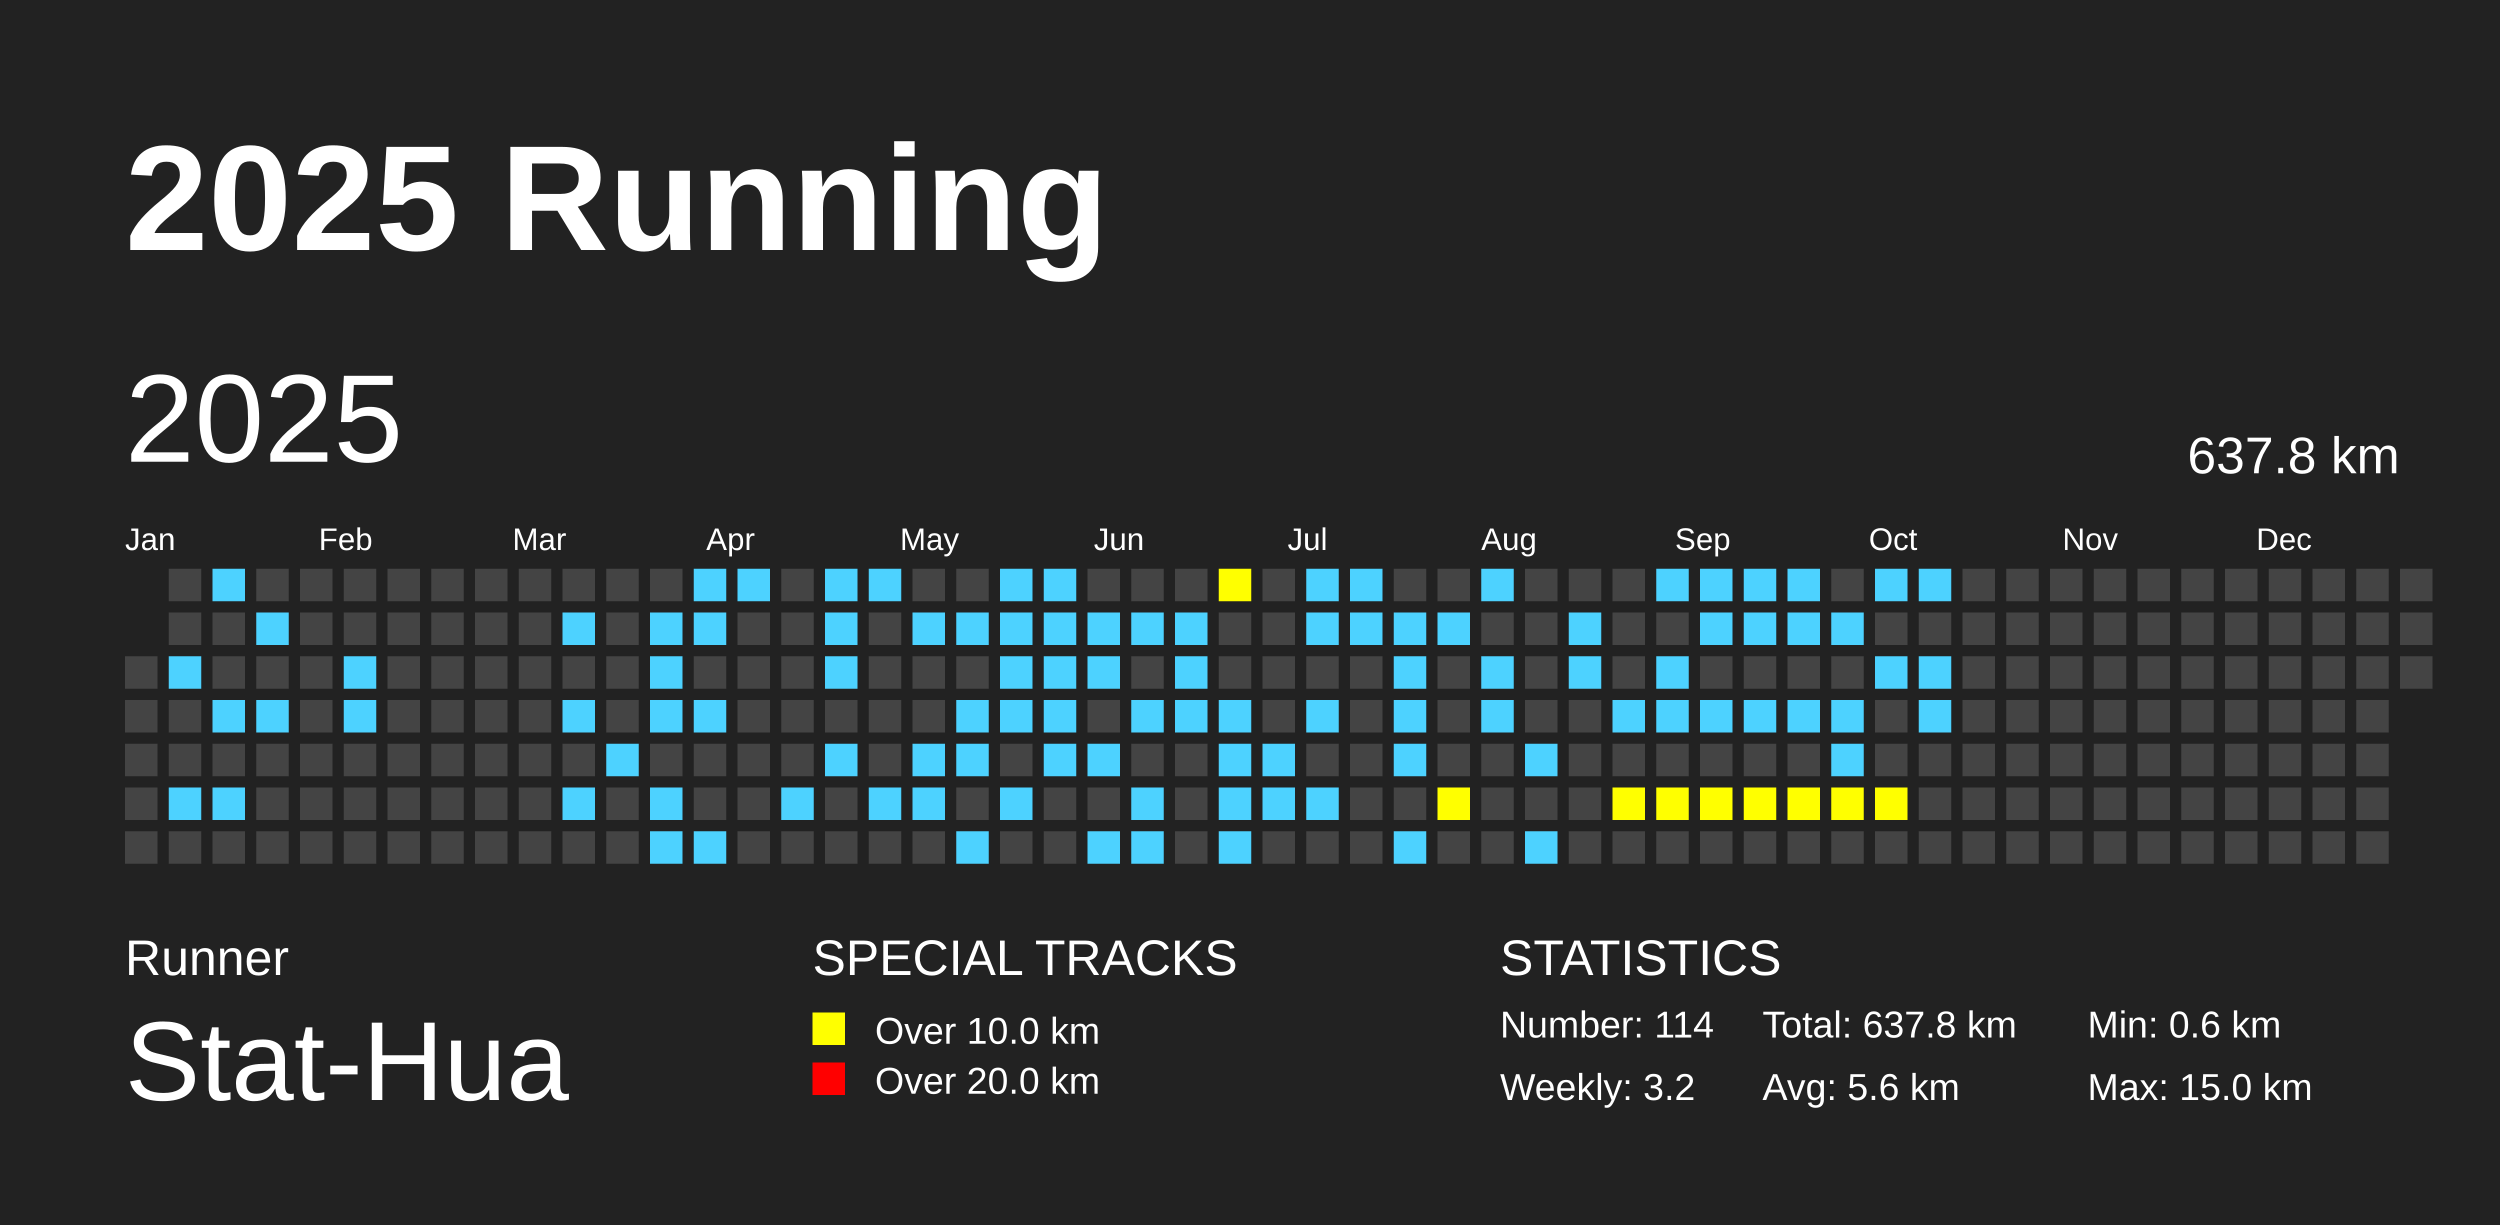
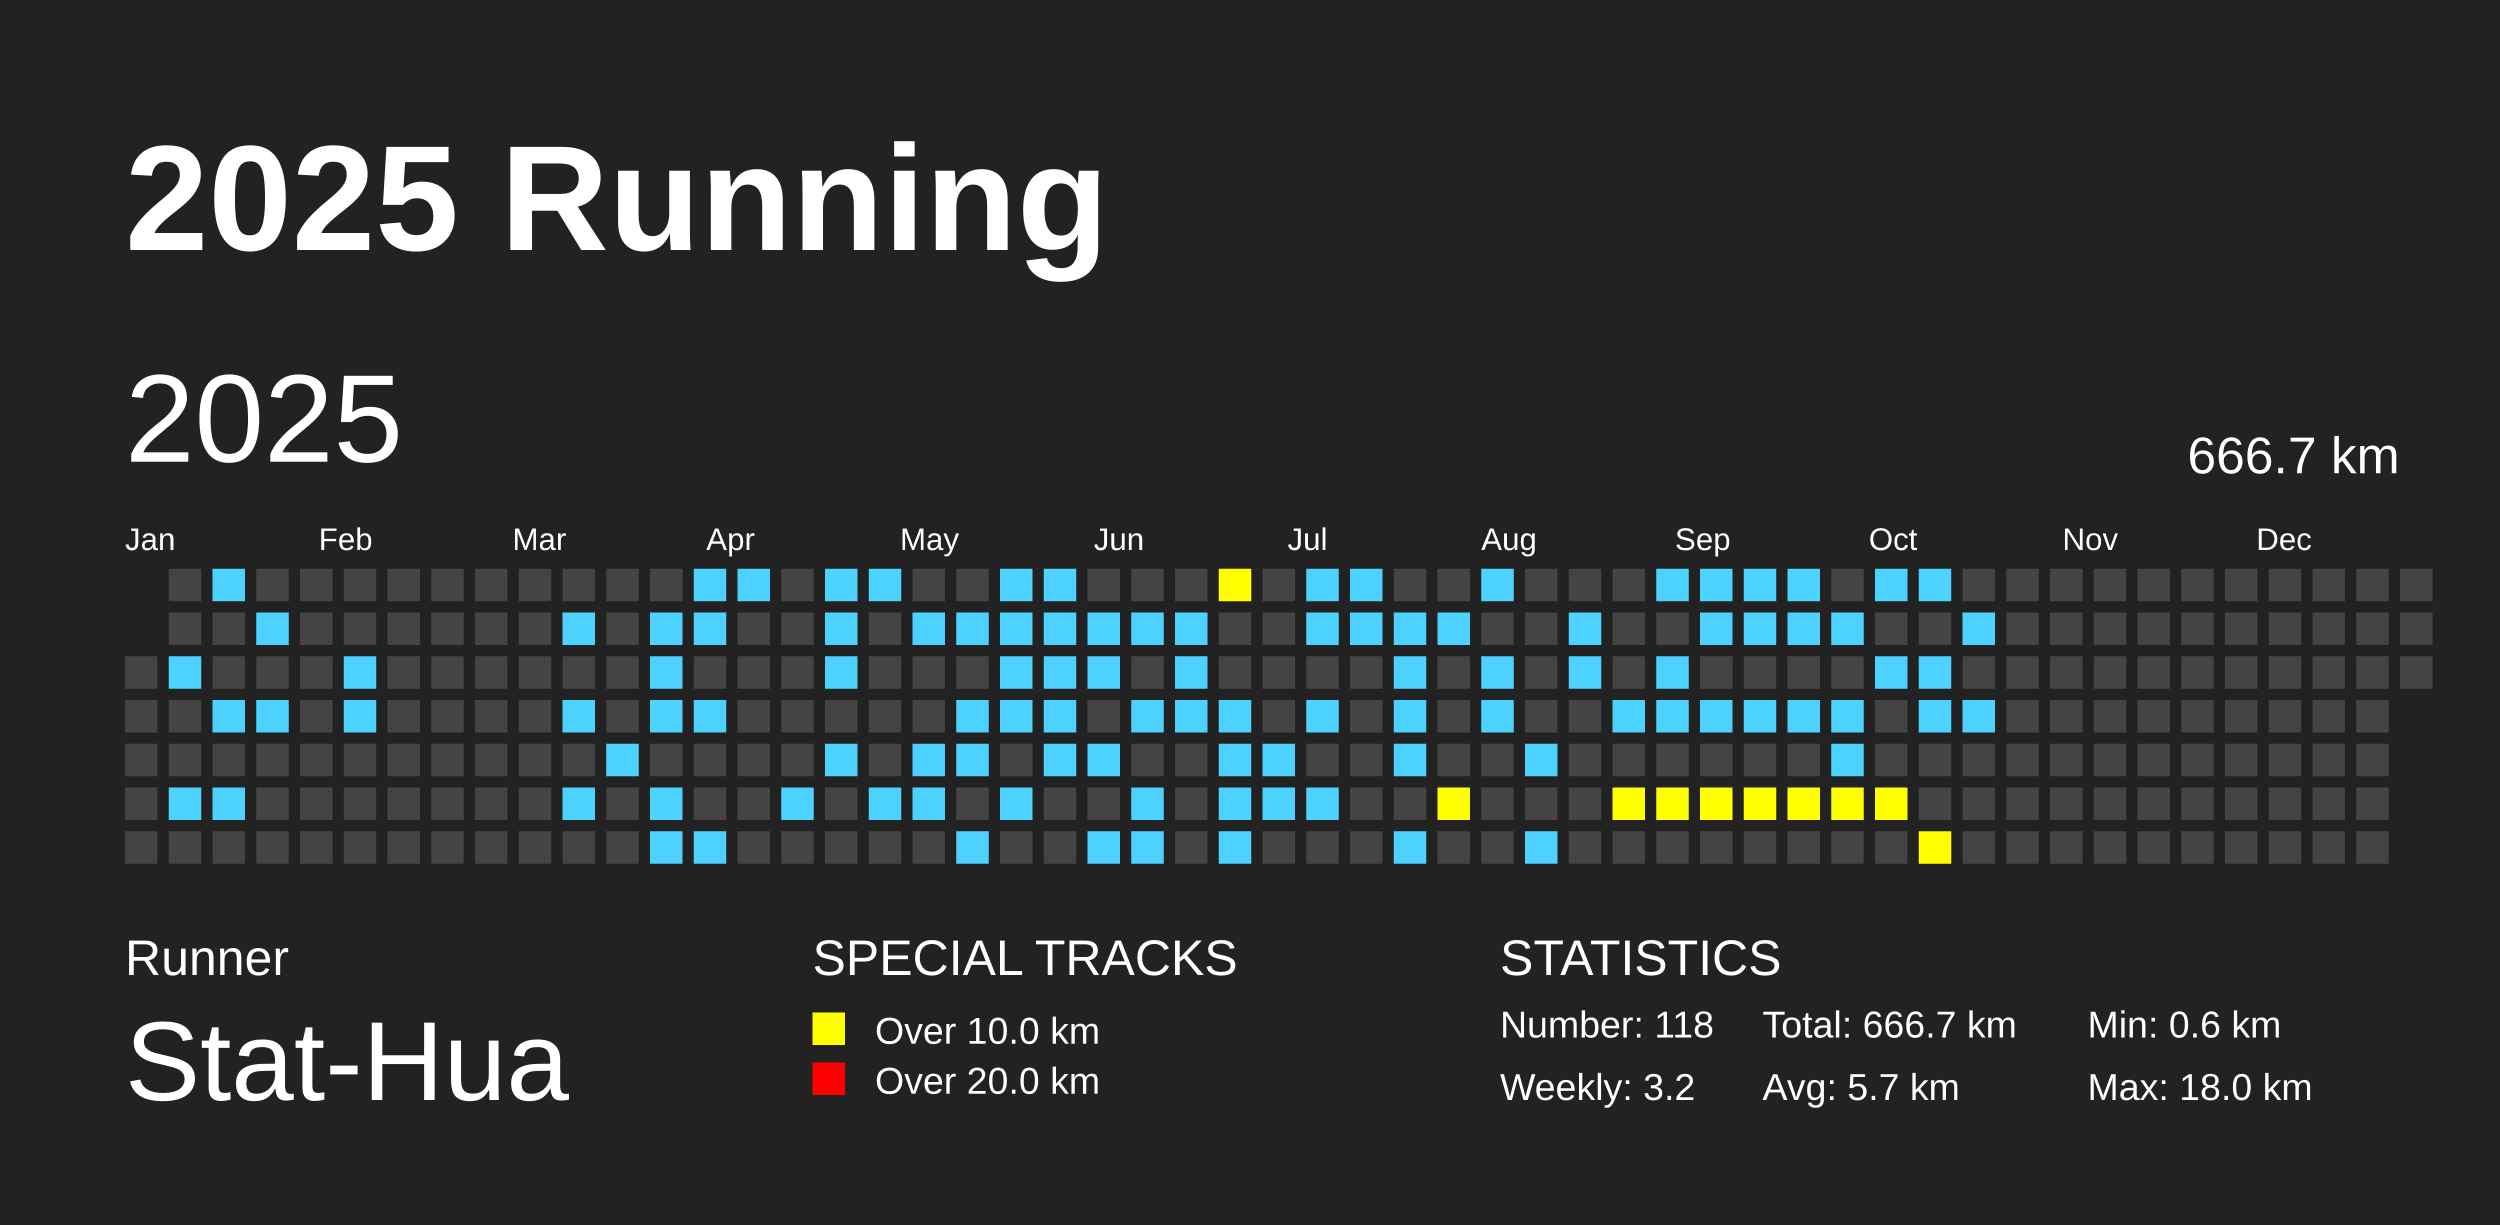
<svg xmlns="http://www.w3.org/2000/svg" baseProfile="full" height="98mm" version="1.1" viewBox="0,0,200,98" width="200mm">
  <defs />
  <rect fill="#222222" height="98" width="200" x="0" y="0" />
  <text fill="#FFFFFF" style="font-size:12px; font-family:Arial; font-weight:bold;" x="10" y="20">2025 Running</text>
  <text fill="#FFFFFF" style="font-size:4px; font-family:Arial" x="10" y="78">Runner</text>
  <text fill="#FFFFFF" style="font-size:9px; font-family:Arial" x="10" y="88">Stat-Hua</text>
  <text fill="#FFFFFF" style="font-size:4px; font-family:Arial" x="65" y="78">SPECIAL TRACKS</text>
  <rect fill="yellow" height="2.6" width="2.6" x="65" y="81" />
  <text fill="#FFFFFF" style="font-size:3px; font-family:Arial" x="70" y="83.5">Over 10.0 km</text>
  <rect fill="red" height="2.6" width="2.6" x="65" y="85" />
  <text fill="#FFFFFF" style="font-size:3px; font-family:Arial" x="70" y="87.5">Over 20.0 km</text>
  <text fill="#FFFFFF" style="font-size:4px; font-family:Arial" x="120" y="78">STATISTICS</text>
-   <text fill="#FFFFFF" style="font-size:3px; font-family:Arial" x="120" y="83">Number: 114</text>
+   <text fill="#FFFFFF" style="font-size:3px; font-family:Arial" x="120" y="83">Number: 118</text>
  <text fill="#FFFFFF" style="font-size:3px; font-family:Arial" x="120" y="88">Weekly: 3.2</text>
-   <text fill="#FFFFFF" style="font-size:3px; font-family:Arial" x="141" y="83">Total: 637.8 km</text>
-   <text fill="#FFFFFF" style="font-size:3px; font-family:Arial" x="141" y="88">Avg: 5.6 km</text>
+   <text fill="#FFFFFF" style="font-size:3px; font-family:Arial" x="141" y="83">Total: 666.7 km</text>
+   <text fill="#FFFFFF" style="font-size:3px; font-family:Arial" x="141" y="88">Avg: 5.7 km</text>
  <text fill="#FFFFFF" style="font-size:3px; font-family:Arial" x="167" y="83">Min: 0.6 km</text>
-   <text fill="#FFFFFF" style="font-size:3px; font-family:Arial" x="167" y="88">Max: 15.0 km</text>
+   <text fill="#FFFFFF" style="font-size:3px; font-family:Arial" x="167" y="88">Max: 18.0 km</text>
  <text dominant-baseline="hanging" fill="#FFFFFF" style="font-size:10.0px; font-family:Arial;" x="10" y="30">2025</text>
-   <text dominant-baseline="hanging" fill="#FFFFFF" style="font-size:4.125px; font-family:Arial;" x="175" y="35">637.8 km</text>
+   <text dominant-baseline="hanging" fill="#FFFFFF" style="font-size:4.125px; font-family:Arial;" x="175" y="35">666.7 km</text>
  <text fill="#FFFFFF" style="font-size:2.5px; font-family:Arial" x="10.0" y="44">Jan</text>
  <text fill="#FFFFFF" style="font-size:2.5px; font-family:Arial" x="25.5" y="44">Feb</text>
  <text fill="#FFFFFF" style="font-size:2.5px; font-family:Arial" x="41.0" y="44">Mar</text>
  <text fill="#FFFFFF" style="font-size:2.5px; font-family:Arial" x="56.5" y="44">Apr</text>
  <text fill="#FFFFFF" style="font-size:2.5px; font-family:Arial" x="72.0" y="44">May</text>
  <text fill="#FFFFFF" style="font-size:2.5px; font-family:Arial" x="87.5" y="44">Jun</text>
  <text fill="#FFFFFF" style="font-size:2.5px; font-family:Arial" x="103.0" y="44">Jul</text>
  <text fill="#FFFFFF" style="font-size:2.5px; font-family:Arial" x="118.5" y="44">Aug</text>
  <text fill="#FFFFFF" style="font-size:2.5px; font-family:Arial" x="134.0" y="44">Sep</text>
  <text fill="#FFFFFF" style="font-size:2.5px; font-family:Arial" x="149.5" y="44">Oct</text>
  <text fill="#FFFFFF" style="font-size:2.5px; font-family:Arial" x="165.0" y="44">Nov</text>
  <text fill="#FFFFFF" style="font-size:2.5px; font-family:Arial" x="180.5" y="44">Dec</text>
  <rect fill="#444444" height="2.6" width="2.6" x="10.0" y="52.5" />
  <rect fill="#444444" height="2.6" width="2.6" x="10.0" y="56.0" />
  <rect fill="#444444" height="2.6" width="2.6" x="10.0" y="59.5" />
  <rect fill="#444444" height="2.6" width="2.6" x="10.0" y="63.0" />
  <rect fill="#444444" height="2.6" width="2.6" x="10.0" y="66.5" />
  <rect fill="#444444" height="2.6" width="2.6" x="13.5" y="45.5" />
  <rect fill="#444444" height="2.6" width="2.6" x="13.5" y="49.0" />
  <rect fill="#4DD2FF" height="2.6" width="2.6" x="13.5" y="52.5" />
  <rect fill="#444444" height="2.6" width="2.6" x="13.5" y="56.0" />
  <rect fill="#444444" height="2.6" width="2.6" x="13.5" y="59.5" />
  <rect fill="#4DD2FF" height="2.6" width="2.6" x="13.5" y="63.0" />
  <rect fill="#444444" height="2.6" width="2.6" x="13.5" y="66.5" />
  <rect fill="#4DD2FF" height="2.6" width="2.6" x="17.0" y="45.5" />
  <rect fill="#444444" height="2.6" width="2.6" x="17.0" y="49.0" />
  <rect fill="#444444" height="2.6" width="2.6" x="17.0" y="52.5" />
  <rect fill="#4DD2FF" height="2.6" width="2.6" x="17.0" y="56.0" />
  <rect fill="#444444" height="2.6" width="2.6" x="17.0" y="59.5" />
  <rect fill="#4DD2FF" height="2.6" width="2.6" x="17.0" y="63.0" />
  <rect fill="#444444" height="2.6" width="2.6" x="17.0" y="66.5" />
  <rect fill="#444444" height="2.6" width="2.6" x="20.5" y="45.5" />
  <rect fill="#4DD2FF" height="2.6" width="2.6" x="20.5" y="49.0" />
  <rect fill="#444444" height="2.6" width="2.6" x="20.5" y="52.5" />
  <rect fill="#4DD2FF" height="2.6" width="2.6" x="20.5" y="56.0" />
  <rect fill="#444444" height="2.6" width="2.6" x="20.5" y="59.5" />
  <rect fill="#444444" height="2.6" width="2.6" x="20.5" y="63.0" />
  <rect fill="#444444" height="2.6" width="2.6" x="20.5" y="66.5" />
  <rect fill="#444444" height="2.6" width="2.6" x="24.0" y="45.5" />
  <rect fill="#444444" height="2.6" width="2.6" x="24.0" y="49.0" />
  <rect fill="#444444" height="2.6" width="2.6" x="24.0" y="52.5" />
  <rect fill="#444444" height="2.6" width="2.6" x="24.0" y="56.0" />
  <rect fill="#444444" height="2.6" width="2.6" x="24.0" y="59.5" />
  <rect fill="#444444" height="2.6" width="2.6" x="24.0" y="63.0" />
  <rect fill="#444444" height="2.6" width="2.6" x="24.0" y="66.5" />
  <rect fill="#444444" height="2.6" width="2.6" x="27.5" y="45.5" />
  <rect fill="#444444" height="2.6" width="2.6" x="27.5" y="49.0" />
  <rect fill="#4DD2FF" height="2.6" width="2.6" x="27.5" y="52.5" />
  <rect fill="#4DD2FF" height="2.6" width="2.6" x="27.5" y="56.0" />
  <rect fill="#444444" height="2.6" width="2.6" x="27.5" y="59.5" />
  <rect fill="#444444" height="2.6" width="2.6" x="27.5" y="63.0" />
  <rect fill="#444444" height="2.6" width="2.6" x="27.5" y="66.5" />
  <rect fill="#444444" height="2.6" width="2.6" x="31.0" y="45.5" />
  <rect fill="#444444" height="2.6" width="2.6" x="31.0" y="49.0" />
  <rect fill="#444444" height="2.6" width="2.6" x="31.0" y="52.5" />
  <rect fill="#444444" height="2.6" width="2.6" x="31.0" y="56.0" />
  <rect fill="#444444" height="2.6" width="2.6" x="31.0" y="59.5" />
  <rect fill="#444444" height="2.6" width="2.6" x="31.0" y="63.0" />
  <rect fill="#444444" height="2.6" width="2.6" x="31.0" y="66.5" />
  <rect fill="#444444" height="2.6" width="2.6" x="34.5" y="45.5" />
  <rect fill="#444444" height="2.6" width="2.6" x="34.5" y="49.0" />
  <rect fill="#444444" height="2.6" width="2.6" x="34.5" y="52.5" />
  <rect fill="#444444" height="2.6" width="2.6" x="34.5" y="56.0" />
  <rect fill="#444444" height="2.6" width="2.6" x="34.5" y="59.5" />
  <rect fill="#444444" height="2.6" width="2.6" x="34.5" y="63.0" />
  <rect fill="#444444" height="2.6" width="2.6" x="34.5" y="66.5" />
  <rect fill="#444444" height="2.6" width="2.6" x="38.0" y="45.5" />
  <rect fill="#444444" height="2.6" width="2.6" x="38.0" y="49.0" />
  <rect fill="#444444" height="2.6" width="2.6" x="38.0" y="52.5" />
  <rect fill="#444444" height="2.6" width="2.6" x="38.0" y="56.0" />
  <rect fill="#444444" height="2.6" width="2.6" x="38.0" y="59.5" />
  <rect fill="#444444" height="2.6" width="2.6" x="38.0" y="63.0" />
  <rect fill="#444444" height="2.6" width="2.6" x="38.0" y="66.5" />
  <rect fill="#444444" height="2.6" width="2.6" x="41.5" y="45.5" />
  <rect fill="#444444" height="2.6" width="2.6" x="41.5" y="49.0" />
  <rect fill="#444444" height="2.6" width="2.6" x="41.5" y="52.5" />
  <rect fill="#444444" height="2.6" width="2.6" x="41.5" y="56.0" />
  <rect fill="#444444" height="2.6" width="2.6" x="41.5" y="59.5" />
  <rect fill="#444444" height="2.6" width="2.6" x="41.5" y="63.0" />
  <rect fill="#444444" height="2.6" width="2.6" x="41.5" y="66.5" />
  <rect fill="#444444" height="2.6" width="2.6" x="45.0" y="45.5" />
  <rect fill="#4DD2FF" height="2.6" width="2.6" x="45.0" y="49.0" />
  <rect fill="#444444" height="2.6" width="2.6" x="45.0" y="52.5" />
  <rect fill="#4DD2FF" height="2.6" width="2.6" x="45.0" y="56.0" />
  <rect fill="#444444" height="2.6" width="2.6" x="45.0" y="59.5" />
  <rect fill="#4DD2FF" height="2.6" width="2.6" x="45.0" y="63.0" />
  <rect fill="#444444" height="2.6" width="2.6" x="45.0" y="66.5" />
  <rect fill="#444444" height="2.6" width="2.6" x="48.5" y="45.5" />
  <rect fill="#444444" height="2.6" width="2.6" x="48.5" y="49.0" />
  <rect fill="#444444" height="2.6" width="2.6" x="48.5" y="52.5" />
  <rect fill="#444444" height="2.6" width="2.6" x="48.5" y="56.0" />
  <rect fill="#4DD2FF" height="2.6" width="2.6" x="48.5" y="59.5" />
  <rect fill="#444444" height="2.6" width="2.6" x="48.5" y="63.0" />
  <rect fill="#444444" height="2.6" width="2.6" x="48.5" y="66.5" />
  <rect fill="#444444" height="2.6" width="2.6" x="52.0" y="45.5" />
  <rect fill="#4DD2FF" height="2.6" width="2.6" x="52.0" y="49.0" />
  <rect fill="#4DD2FF" height="2.6" width="2.6" x="52.0" y="52.5" />
  <rect fill="#4DD2FF" height="2.6" width="2.6" x="52.0" y="56.0" />
  <rect fill="#444444" height="2.6" width="2.6" x="52.0" y="59.5" />
  <rect fill="#4DD2FF" height="2.6" width="2.6" x="52.0" y="63.0" />
  <rect fill="#4DD2FF" height="2.6" width="2.6" x="52.0" y="66.5" />
  <rect fill="#4DD2FF" height="2.6" width="2.6" x="55.5" y="45.5" />
  <rect fill="#4DD2FF" height="2.6" width="2.6" x="55.5" y="49.0" />
  <rect fill="#444444" height="2.6" width="2.6" x="55.5" y="52.5" />
  <rect fill="#4DD2FF" height="2.6" width="2.6" x="55.5" y="56.0" />
  <rect fill="#444444" height="2.6" width="2.6" x="55.5" y="59.5" />
  <rect fill="#444444" height="2.6" width="2.6" x="55.5" y="63.0" />
  <rect fill="#4DD2FF" height="2.6" width="2.6" x="55.5" y="66.5" />
  <rect fill="#4DD2FF" height="2.6" width="2.6" x="59.0" y="45.5" />
  <rect fill="#444444" height="2.6" width="2.6" x="59.0" y="49.0" />
  <rect fill="#444444" height="2.6" width="2.6" x="59.0" y="52.5" />
  <rect fill="#444444" height="2.6" width="2.6" x="59.0" y="56.0" />
  <rect fill="#444444" height="2.6" width="2.6" x="59.0" y="59.5" />
  <rect fill="#444444" height="2.6" width="2.6" x="59.0" y="63.0" />
  <rect fill="#444444" height="2.6" width="2.6" x="59.0" y="66.5" />
  <rect fill="#444444" height="2.6" width="2.6" x="62.5" y="45.5" />
  <rect fill="#444444" height="2.6" width="2.6" x="62.5" y="49.0" />
  <rect fill="#444444" height="2.6" width="2.6" x="62.5" y="52.5" />
  <rect fill="#444444" height="2.6" width="2.6" x="62.5" y="56.0" />
  <rect fill="#444444" height="2.6" width="2.6" x="62.5" y="59.5" />
  <rect fill="#4DD2FF" height="2.6" width="2.6" x="62.5" y="63.0" />
  <rect fill="#444444" height="2.6" width="2.6" x="62.5" y="66.5" />
  <rect fill="#4DD2FF" height="2.6" width="2.6" x="66.0" y="45.5" />
  <rect fill="#4DD2FF" height="2.6" width="2.6" x="66.0" y="49.0" />
  <rect fill="#4DD2FF" height="2.6" width="2.6" x="66.0" y="52.5" />
  <rect fill="#444444" height="2.6" width="2.6" x="66.0" y="56.0" />
  <rect fill="#4DD2FF" height="2.6" width="2.6" x="66.0" y="59.5" />
  <rect fill="#444444" height="2.6" width="2.6" x="66.0" y="63.0" />
  <rect fill="#444444" height="2.6" width="2.6" x="66.0" y="66.5" />
  <rect fill="#4DD2FF" height="2.6" width="2.6" x="69.5" y="45.5" />
  <rect fill="#444444" height="2.6" width="2.6" x="69.5" y="49.0" />
  <rect fill="#444444" height="2.6" width="2.6" x="69.5" y="52.5" />
  <rect fill="#444444" height="2.6" width="2.6" x="69.5" y="56.0" />
  <rect fill="#444444" height="2.6" width="2.6" x="69.5" y="59.5" />
  <rect fill="#4DD2FF" height="2.6" width="2.6" x="69.5" y="63.0" />
  <rect fill="#444444" height="2.6" width="2.6" x="69.5" y="66.5" />
  <rect fill="#444444" height="2.6" width="2.6" x="73.0" y="45.5" />
  <rect fill="#4DD2FF" height="2.6" width="2.6" x="73.0" y="49.0" />
  <rect fill="#444444" height="2.6" width="2.6" x="73.0" y="52.5" />
  <rect fill="#444444" height="2.6" width="2.6" x="73.0" y="56.0" />
  <rect fill="#4DD2FF" height="2.6" width="2.6" x="73.0" y="59.5" />
  <rect fill="#4DD2FF" height="2.6" width="2.6" x="73.0" y="63.0" />
  <rect fill="#444444" height="2.6" width="2.6" x="73.0" y="66.5" />
  <rect fill="#444444" height="2.6" width="2.6" x="76.5" y="45.5" />
  <rect fill="#4DD2FF" height="2.6" width="2.6" x="76.5" y="49.0" />
  <rect fill="#444444" height="2.6" width="2.6" x="76.5" y="52.5" />
  <rect fill="#4DD2FF" height="2.6" width="2.6" x="76.5" y="56.0" />
  <rect fill="#4DD2FF" height="2.6" width="2.6" x="76.5" y="59.5" />
  <rect fill="#444444" height="2.6" width="2.6" x="76.5" y="63.0" />
  <rect fill="#4DD2FF" height="2.6" width="2.6" x="76.5" y="66.5" />
  <rect fill="#4DD2FF" height="2.6" width="2.6" x="80.0" y="45.5" />
  <rect fill="#4DD2FF" height="2.6" width="2.6" x="80.0" y="49.0" />
  <rect fill="#4DD2FF" height="2.6" width="2.6" x="80.0" y="52.5" />
  <rect fill="#4DD2FF" height="2.6" width="2.6" x="80.0" y="56.0" />
  <rect fill="#444444" height="2.6" width="2.6" x="80.0" y="59.5" />
  <rect fill="#4DD2FF" height="2.6" width="2.6" x="80.0" y="63.0" />
  <rect fill="#444444" height="2.6" width="2.6" x="80.0" y="66.5" />
  <rect fill="#4DD2FF" height="2.6" width="2.6" x="83.5" y="45.5" />
  <rect fill="#4DD2FF" height="2.6" width="2.6" x="83.5" y="49.0" />
  <rect fill="#4DD2FF" height="2.6" width="2.6" x="83.5" y="52.5" />
  <rect fill="#4DD2FF" height="2.6" width="2.6" x="83.5" y="56.0" />
  <rect fill="#4DD2FF" height="2.6" width="2.6" x="83.5" y="59.5" />
  <rect fill="#444444" height="2.6" width="2.6" x="83.5" y="63.0" />
  <rect fill="#444444" height="2.6" width="2.6" x="83.5" y="66.5" />
  <rect fill="#444444" height="2.6" width="2.6" x="87.0" y="45.5" />
  <rect fill="#4DD2FF" height="2.6" width="2.6" x="87.0" y="49.0" />
  <rect fill="#4DD2FF" height="2.6" width="2.6" x="87.0" y="52.5" />
  <rect fill="#444444" height="2.6" width="2.6" x="87.0" y="56.0" />
  <rect fill="#4DD2FF" height="2.6" width="2.6" x="87.0" y="59.5" />
  <rect fill="#444444" height="2.6" width="2.6" x="87.0" y="63.0" />
  <rect fill="#4DD2FF" height="2.6" width="2.6" x="87.0" y="66.5" />
  <rect fill="#444444" height="2.6" width="2.6" x="90.5" y="45.5" />
  <rect fill="#4DD2FF" height="2.6" width="2.6" x="90.5" y="49.0" />
  <rect fill="#444444" height="2.6" width="2.6" x="90.5" y="52.5" />
  <rect fill="#4DD2FF" height="2.6" width="2.6" x="90.5" y="56.0" />
  <rect fill="#444444" height="2.6" width="2.6" x="90.5" y="59.5" />
  <rect fill="#4DD2FF" height="2.6" width="2.6" x="90.5" y="63.0" />
  <rect fill="#4DD2FF" height="2.6" width="2.6" x="90.5" y="66.5" />
  <rect fill="#444444" height="2.6" width="2.6" x="94.0" y="45.5" />
  <rect fill="#4DD2FF" height="2.6" width="2.6" x="94.0" y="49.0" />
  <rect fill="#4DD2FF" height="2.6" width="2.6" x="94.0" y="52.5" />
  <rect fill="#4DD2FF" height="2.6" width="2.6" x="94.0" y="56.0" />
  <rect fill="#444444" height="2.6" width="2.6" x="94.0" y="59.5" />
  <rect fill="#444444" height="2.6" width="2.6" x="94.0" y="63.0" />
  <rect fill="#444444" height="2.6" width="2.6" x="94.0" y="66.5" />
  <rect fill="yellow" height="2.6" width="2.6" x="97.5" y="45.5" />
  <rect fill="#444444" height="2.6" width="2.6" x="97.5" y="49.0" />
  <rect fill="#444444" height="2.6" width="2.6" x="97.5" y="52.5" />
  <rect fill="#4DD2FF" height="2.6" width="2.6" x="97.5" y="56.0" />
  <rect fill="#4DD2FF" height="2.6" width="2.6" x="97.5" y="59.5" />
  <rect fill="#4DD2FF" height="2.6" width="2.6" x="97.5" y="63.0" />
  <rect fill="#4DD2FF" height="2.6" width="2.6" x="97.5" y="66.5" />
  <rect fill="#444444" height="2.6" width="2.6" x="101.0" y="45.5" />
  <rect fill="#444444" height="2.6" width="2.6" x="101.0" y="49.0" />
  <rect fill="#444444" height="2.6" width="2.6" x="101.0" y="52.5" />
  <rect fill="#444444" height="2.6" width="2.6" x="101.0" y="56.0" />
  <rect fill="#4DD2FF" height="2.6" width="2.6" x="101.0" y="59.5" />
  <rect fill="#4DD2FF" height="2.6" width="2.6" x="101.0" y="63.0" />
  <rect fill="#444444" height="2.6" width="2.6" x="101.0" y="66.5" />
  <rect fill="#4DD2FF" height="2.6" width="2.6" x="104.5" y="45.5" />
  <rect fill="#4DD2FF" height="2.6" width="2.6" x="104.5" y="49.0" />
  <rect fill="#444444" height="2.6" width="2.6" x="104.5" y="52.5" />
  <rect fill="#4DD2FF" height="2.6" width="2.6" x="104.5" y="56.0" />
  <rect fill="#444444" height="2.6" width="2.6" x="104.5" y="59.5" />
  <rect fill="#4DD2FF" height="2.6" width="2.6" x="104.5" y="63.0" />
  <rect fill="#444444" height="2.6" width="2.6" x="104.5" y="66.5" />
  <rect fill="#4DD2FF" height="2.6" width="2.6" x="108.0" y="45.5" />
  <rect fill="#4DD2FF" height="2.6" width="2.6" x="108.0" y="49.0" />
  <rect fill="#444444" height="2.6" width="2.6" x="108.0" y="52.5" />
  <rect fill="#444444" height="2.6" width="2.6" x="108.0" y="56.0" />
  <rect fill="#444444" height="2.6" width="2.6" x="108.0" y="59.5" />
  <rect fill="#444444" height="2.6" width="2.6" x="108.0" y="63.0" />
  <rect fill="#444444" height="2.6" width="2.6" x="108.0" y="66.5" />
  <rect fill="#444444" height="2.6" width="2.6" x="111.5" y="45.5" />
  <rect fill="#4DD2FF" height="2.6" width="2.6" x="111.5" y="49.0" />
  <rect fill="#4DD2FF" height="2.6" width="2.6" x="111.5" y="52.5" />
  <rect fill="#4DD2FF" height="2.6" width="2.6" x="111.5" y="56.0" />
  <rect fill="#4DD2FF" height="2.6" width="2.6" x="111.5" y="59.5" />
  <rect fill="#444444" height="2.6" width="2.6" x="111.5" y="63.0" />
  <rect fill="#4DD2FF" height="2.6" width="2.6" x="111.5" y="66.5" />
  <rect fill="#444444" height="2.6" width="2.6" x="115.0" y="45.5" />
  <rect fill="#4DD2FF" height="2.6" width="2.6" x="115.0" y="49.0" />
  <rect fill="#444444" height="2.6" width="2.6" x="115.0" y="52.5" />
  <rect fill="#444444" height="2.6" width="2.6" x="115.0" y="56.0" />
  <rect fill="#444444" height="2.6" width="2.6" x="115.0" y="59.5" />
  <rect fill="yellow" height="2.6" width="2.6" x="115.0" y="63.0" />
  <rect fill="#444444" height="2.6" width="2.6" x="115.0" y="66.5" />
  <rect fill="#4DD2FF" height="2.6" width="2.6" x="118.5" y="45.5" />
  <rect fill="#444444" height="2.6" width="2.6" x="118.5" y="49.0" />
  <rect fill="#4DD2FF" height="2.6" width="2.6" x="118.5" y="52.5" />
  <rect fill="#4DD2FF" height="2.6" width="2.6" x="118.5" y="56.0" />
  <rect fill="#444444" height="2.6" width="2.6" x="118.5" y="59.5" />
  <rect fill="#444444" height="2.6" width="2.6" x="118.5" y="63.0" />
  <rect fill="#444444" height="2.6" width="2.6" x="118.5" y="66.5" />
  <rect fill="#444444" height="2.6" width="2.6" x="122.0" y="45.5" />
  <rect fill="#444444" height="2.6" width="2.6" x="122.0" y="49.0" />
  <rect fill="#444444" height="2.6" width="2.6" x="122.0" y="52.5" />
  <rect fill="#444444" height="2.6" width="2.6" x="122.0" y="56.0" />
  <rect fill="#4DD2FF" height="2.6" width="2.6" x="122.0" y="59.5" />
  <rect fill="#444444" height="2.6" width="2.6" x="122.0" y="63.0" />
  <rect fill="#4DD2FF" height="2.6" width="2.6" x="122.0" y="66.5" />
  <rect fill="#444444" height="2.6" width="2.6" x="125.5" y="45.5" />
  <rect fill="#4DD2FF" height="2.6" width="2.6" x="125.5" y="49.0" />
  <rect fill="#4DD2FF" height="2.6" width="2.6" x="125.5" y="52.5" />
  <rect fill="#444444" height="2.6" width="2.6" x="125.5" y="56.0" />
  <rect fill="#444444" height="2.6" width="2.6" x="125.5" y="59.5" />
  <rect fill="#444444" height="2.6" width="2.6" x="125.5" y="63.0" />
  <rect fill="#444444" height="2.6" width="2.6" x="125.5" y="66.5" />
  <rect fill="#444444" height="2.6" width="2.6" x="129.0" y="45.5" />
  <rect fill="#444444" height="2.6" width="2.6" x="129.0" y="49.0" />
  <rect fill="#444444" height="2.6" width="2.6" x="129.0" y="52.5" />
  <rect fill="#4DD2FF" height="2.6" width="2.6" x="129.0" y="56.0" />
  <rect fill="#444444" height="2.6" width="2.6" x="129.0" y="59.5" />
  <rect fill="yellow" height="2.6" width="2.6" x="129.0" y="63.0" />
  <rect fill="#444444" height="2.6" width="2.6" x="129.0" y="66.5" />
  <rect fill="#4DD2FF" height="2.6" width="2.6" x="132.5" y="45.5" />
  <rect fill="#444444" height="2.6" width="2.6" x="132.5" y="49.0" />
  <rect fill="#4DD2FF" height="2.6" width="2.6" x="132.5" y="52.5" />
  <rect fill="#4DD2FF" height="2.6" width="2.6" x="132.5" y="56.0" />
  <rect fill="#444444" height="2.6" width="2.6" x="132.5" y="59.5" />
  <rect fill="yellow" height="2.6" width="2.6" x="132.5" y="63.0" />
  <rect fill="#444444" height="2.6" width="2.6" x="132.5" y="66.5" />
  <rect fill="#4DD2FF" height="2.6" width="2.6" x="136.0" y="45.5" />
  <rect fill="#4DD2FF" height="2.6" width="2.6" x="136.0" y="49.0" />
  <rect fill="#444444" height="2.6" width="2.6" x="136.0" y="52.5" />
  <rect fill="#4DD2FF" height="2.6" width="2.6" x="136.0" y="56.0" />
  <rect fill="#444444" height="2.6" width="2.6" x="136.0" y="59.5" />
  <rect fill="yellow" height="2.6" width="2.6" x="136.0" y="63.0" />
  <rect fill="#444444" height="2.6" width="2.6" x="136.0" y="66.5" />
  <rect fill="#4DD2FF" height="2.6" width="2.6" x="139.5" y="45.5" />
  <rect fill="#4DD2FF" height="2.6" width="2.6" x="139.5" y="49.0" />
  <rect fill="#444444" height="2.6" width="2.6" x="139.5" y="52.5" />
  <rect fill="#4DD2FF" height="2.6" width="2.6" x="139.5" y="56.0" />
  <rect fill="#444444" height="2.6" width="2.6" x="139.5" y="59.5" />
  <rect fill="yellow" height="2.6" width="2.6" x="139.5" y="63.0" />
  <rect fill="#444444" height="2.6" width="2.6" x="139.5" y="66.5" />
  <rect fill="#4DD2FF" height="2.6" width="2.6" x="143.0" y="45.5" />
  <rect fill="#4DD2FF" height="2.6" width="2.6" x="143.0" y="49.0" />
  <rect fill="#444444" height="2.6" width="2.6" x="143.0" y="52.5" />
  <rect fill="#4DD2FF" height="2.6" width="2.6" x="143.0" y="56.0" />
  <rect fill="#444444" height="2.6" width="2.6" x="143.0" y="59.5" />
  <rect fill="yellow" height="2.6" width="2.6" x="143.0" y="63.0" />
  <rect fill="#444444" height="2.6" width="2.6" x="143.0" y="66.5" />
  <rect fill="#444444" height="2.6" width="2.6" x="146.5" y="45.5" />
  <rect fill="#4DD2FF" height="2.6" width="2.6" x="146.5" y="49.0" />
  <rect fill="#444444" height="2.6" width="2.6" x="146.5" y="52.5" />
  <rect fill="#4DD2FF" height="2.6" width="2.6" x="146.5" y="56.0" />
  <rect fill="#4DD2FF" height="2.6" width="2.6" x="146.5" y="59.5" />
  <rect fill="yellow" height="2.6" width="2.6" x="146.5" y="63.0" />
  <rect fill="#444444" height="2.6" width="2.6" x="146.5" y="66.5" />
  <rect fill="#4DD2FF" height="2.6" width="2.6" x="150.0" y="45.5" />
  <rect fill="#444444" height="2.6" width="2.6" x="150.0" y="49.0" />
  <rect fill="#4DD2FF" height="2.6" width="2.6" x="150.0" y="52.5" />
  <rect fill="#444444" height="2.6" width="2.6" x="150.0" y="56.0" />
  <rect fill="#444444" height="2.6" width="2.6" x="150.0" y="59.5" />
  <rect fill="yellow" height="2.6" width="2.6" x="150.0" y="63.0" />
  <rect fill="#444444" height="2.6" width="2.6" x="150.0" y="66.5" />
  <rect fill="#4DD2FF" height="2.6" width="2.6" x="153.5" y="45.5" />
  <rect fill="#444444" height="2.6" width="2.6" x="153.5" y="49.0" />
  <rect fill="#4DD2FF" height="2.6" width="2.6" x="153.5" y="52.5" />
  <rect fill="#4DD2FF" height="2.6" width="2.6" x="153.5" y="56.0" />
  <rect fill="#444444" height="2.6" width="2.6" x="153.5" y="59.5" />
  <rect fill="#444444" height="2.6" width="2.6" x="153.5" y="63.0" />
-   <rect fill="#444444" height="2.6" width="2.6" x="153.5" y="66.5" />
+   <rect fill="yellow" height="2.6" width="2.6" x="153.5" y="66.5" />
  <rect fill="#444444" height="2.6" width="2.6" x="157.0" y="45.5" />
-   <rect fill="#444444" height="2.6" width="2.6" x="157.0" y="49.0" />
+   <rect fill="#4DD2FF" height="2.6" width="2.6" x="157.0" y="49.0" />
  <rect fill="#444444" height="2.6" width="2.6" x="157.0" y="52.5" />
-   <rect fill="#444444" height="2.6" width="2.6" x="157.0" y="56.0" />
+   <rect fill="#4DD2FF" height="2.6" width="2.6" x="157.0" y="56.0" />
  <rect fill="#444444" height="2.6" width="2.6" x="157.0" y="59.5" />
  <rect fill="#444444" height="2.6" width="2.6" x="157.0" y="63.0" />
  <rect fill="#444444" height="2.6" width="2.6" x="157.0" y="66.5" />
  <rect fill="#444444" height="2.6" width="2.6" x="160.5" y="45.5" />
  <rect fill="#444444" height="2.6" width="2.6" x="160.5" y="49.0" />
  <rect fill="#444444" height="2.6" width="2.6" x="160.5" y="52.5" />
  <rect fill="#444444" height="2.6" width="2.6" x="160.5" y="56.0" />
  <rect fill="#444444" height="2.6" width="2.6" x="160.5" y="59.5" />
  <rect fill="#444444" height="2.6" width="2.6" x="160.5" y="63.0" />
  <rect fill="#444444" height="2.6" width="2.6" x="160.5" y="66.5" />
  <rect fill="#444444" height="2.6" width="2.6" x="164.0" y="45.5" />
  <rect fill="#444444" height="2.6" width="2.6" x="164.0" y="49.0" />
  <rect fill="#444444" height="2.6" width="2.6" x="164.0" y="52.5" />
  <rect fill="#444444" height="2.6" width="2.6" x="164.0" y="56.0" />
  <rect fill="#444444" height="2.6" width="2.6" x="164.0" y="59.5" />
  <rect fill="#444444" height="2.6" width="2.6" x="164.0" y="63.0" />
  <rect fill="#444444" height="2.6" width="2.6" x="164.0" y="66.5" />
  <rect fill="#444444" height="2.6" width="2.6" x="167.5" y="45.5" />
  <rect fill="#444444" height="2.6" width="2.6" x="167.5" y="49.0" />
  <rect fill="#444444" height="2.6" width="2.6" x="167.5" y="52.5" />
  <rect fill="#444444" height="2.6" width="2.6" x="167.5" y="56.0" />
  <rect fill="#444444" height="2.6" width="2.6" x="167.5" y="59.5" />
  <rect fill="#444444" height="2.6" width="2.6" x="167.5" y="63.0" />
  <rect fill="#444444" height="2.6" width="2.6" x="167.5" y="66.5" />
  <rect fill="#444444" height="2.6" width="2.6" x="171.0" y="45.5" />
  <rect fill="#444444" height="2.6" width="2.6" x="171.0" y="49.0" />
  <rect fill="#444444" height="2.6" width="2.6" x="171.0" y="52.5" />
  <rect fill="#444444" height="2.6" width="2.6" x="171.0" y="56.0" />
  <rect fill="#444444" height="2.6" width="2.6" x="171.0" y="59.5" />
  <rect fill="#444444" height="2.6" width="2.6" x="171.0" y="63.0" />
  <rect fill="#444444" height="2.6" width="2.6" x="171.0" y="66.5" />
  <rect fill="#444444" height="2.6" width="2.6" x="174.5" y="45.5" />
  <rect fill="#444444" height="2.6" width="2.6" x="174.5" y="49.0" />
  <rect fill="#444444" height="2.6" width="2.6" x="174.5" y="52.5" />
  <rect fill="#444444" height="2.6" width="2.6" x="174.5" y="56.0" />
  <rect fill="#444444" height="2.6" width="2.6" x="174.5" y="59.5" />
  <rect fill="#444444" height="2.6" width="2.6" x="174.5" y="63.0" />
  <rect fill="#444444" height="2.6" width="2.6" x="174.5" y="66.5" />
  <rect fill="#444444" height="2.6" width="2.6" x="178.0" y="45.5" />
  <rect fill="#444444" height="2.6" width="2.6" x="178.0" y="49.0" />
  <rect fill="#444444" height="2.6" width="2.6" x="178.0" y="52.5" />
  <rect fill="#444444" height="2.6" width="2.6" x="178.0" y="56.0" />
  <rect fill="#444444" height="2.6" width="2.6" x="178.0" y="59.5" />
  <rect fill="#444444" height="2.6" width="2.6" x="178.0" y="63.0" />
  <rect fill="#444444" height="2.6" width="2.6" x="178.0" y="66.5" />
  <rect fill="#444444" height="2.6" width="2.6" x="181.5" y="45.5" />
  <rect fill="#444444" height="2.6" width="2.6" x="181.5" y="49.0" />
  <rect fill="#444444" height="2.6" width="2.6" x="181.5" y="52.5" />
  <rect fill="#444444" height="2.6" width="2.6" x="181.5" y="56.0" />
  <rect fill="#444444" height="2.6" width="2.6" x="181.5" y="59.5" />
  <rect fill="#444444" height="2.6" width="2.6" x="181.5" y="63.0" />
  <rect fill="#444444" height="2.6" width="2.6" x="181.5" y="66.5" />
  <rect fill="#444444" height="2.6" width="2.6" x="185.0" y="45.5" />
  <rect fill="#444444" height="2.6" width="2.6" x="185.0" y="49.0" />
  <rect fill="#444444" height="2.6" width="2.6" x="185.0" y="52.5" />
  <rect fill="#444444" height="2.6" width="2.6" x="185.0" y="56.0" />
  <rect fill="#444444" height="2.6" width="2.6" x="185.0" y="59.5" />
  <rect fill="#444444" height="2.6" width="2.6" x="185.0" y="63.0" />
  <rect fill="#444444" height="2.6" width="2.6" x="185.0" y="66.5" />
  <rect fill="#444444" height="2.6" width="2.6" x="188.5" y="45.5" />
  <rect fill="#444444" height="2.6" width="2.6" x="188.5" y="49.0" />
  <rect fill="#444444" height="2.6" width="2.6" x="188.5" y="52.5" />
  <rect fill="#444444" height="2.6" width="2.6" x="188.5" y="56.0" />
  <rect fill="#444444" height="2.6" width="2.6" x="188.5" y="59.5" />
  <rect fill="#444444" height="2.6" width="2.6" x="188.5" y="63.0" />
  <rect fill="#444444" height="2.6" width="2.6" x="188.5" y="66.5" />
  <rect fill="#444444" height="2.6" width="2.6" x="192.0" y="45.5" />
  <rect fill="#444444" height="2.6" width="2.6" x="192.0" y="49.0" />
  <rect fill="#444444" height="2.6" width="2.6" x="192.0" y="52.5" />
</svg>
